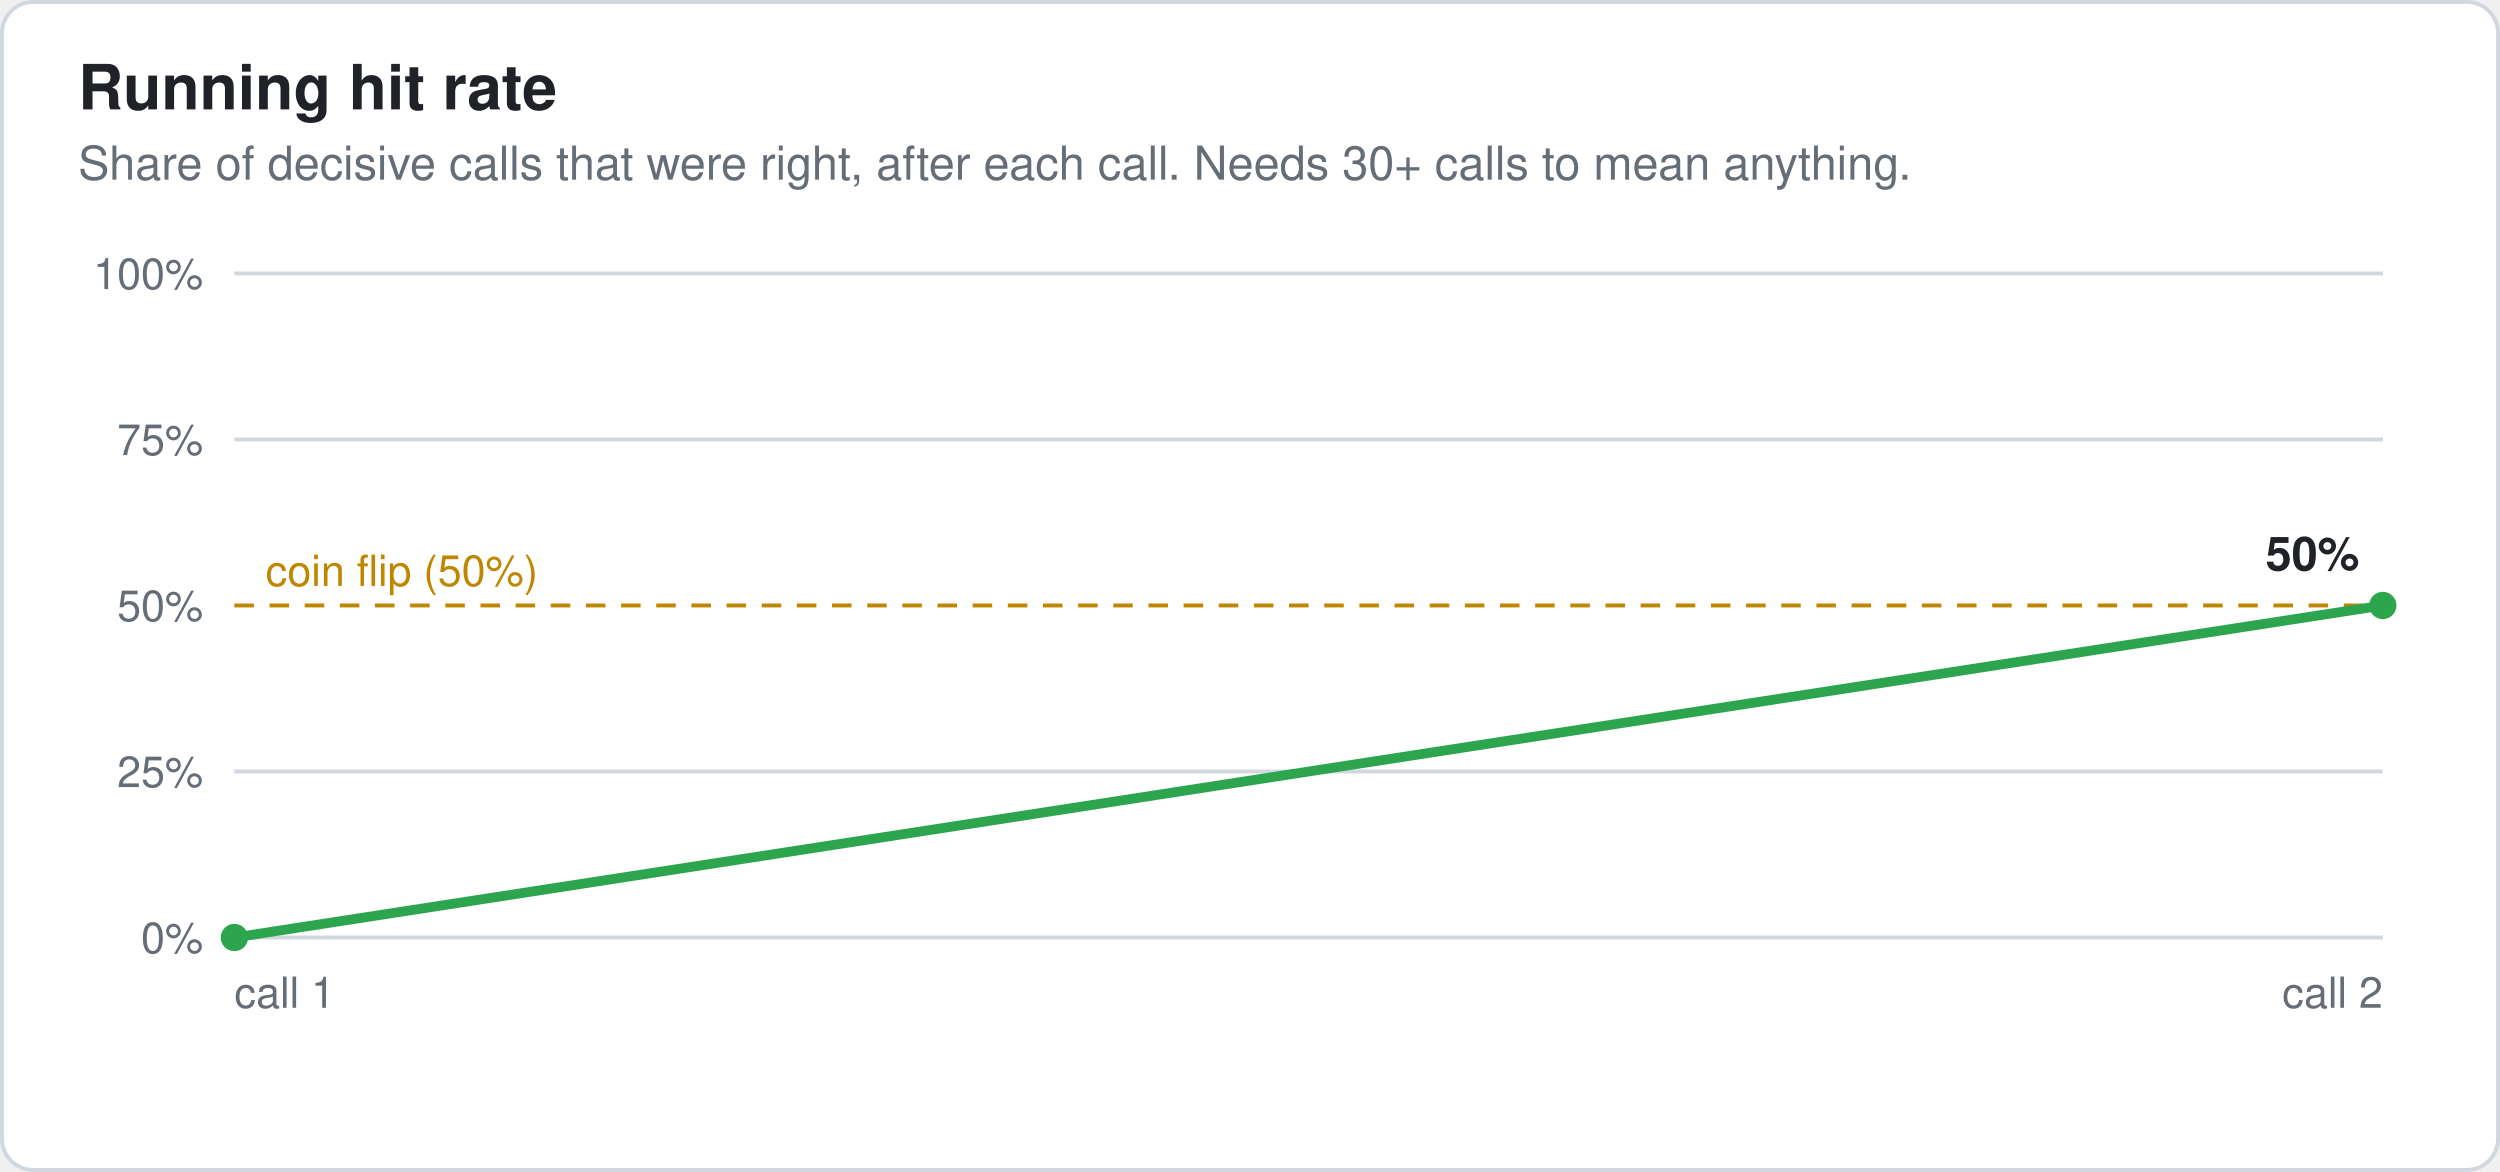
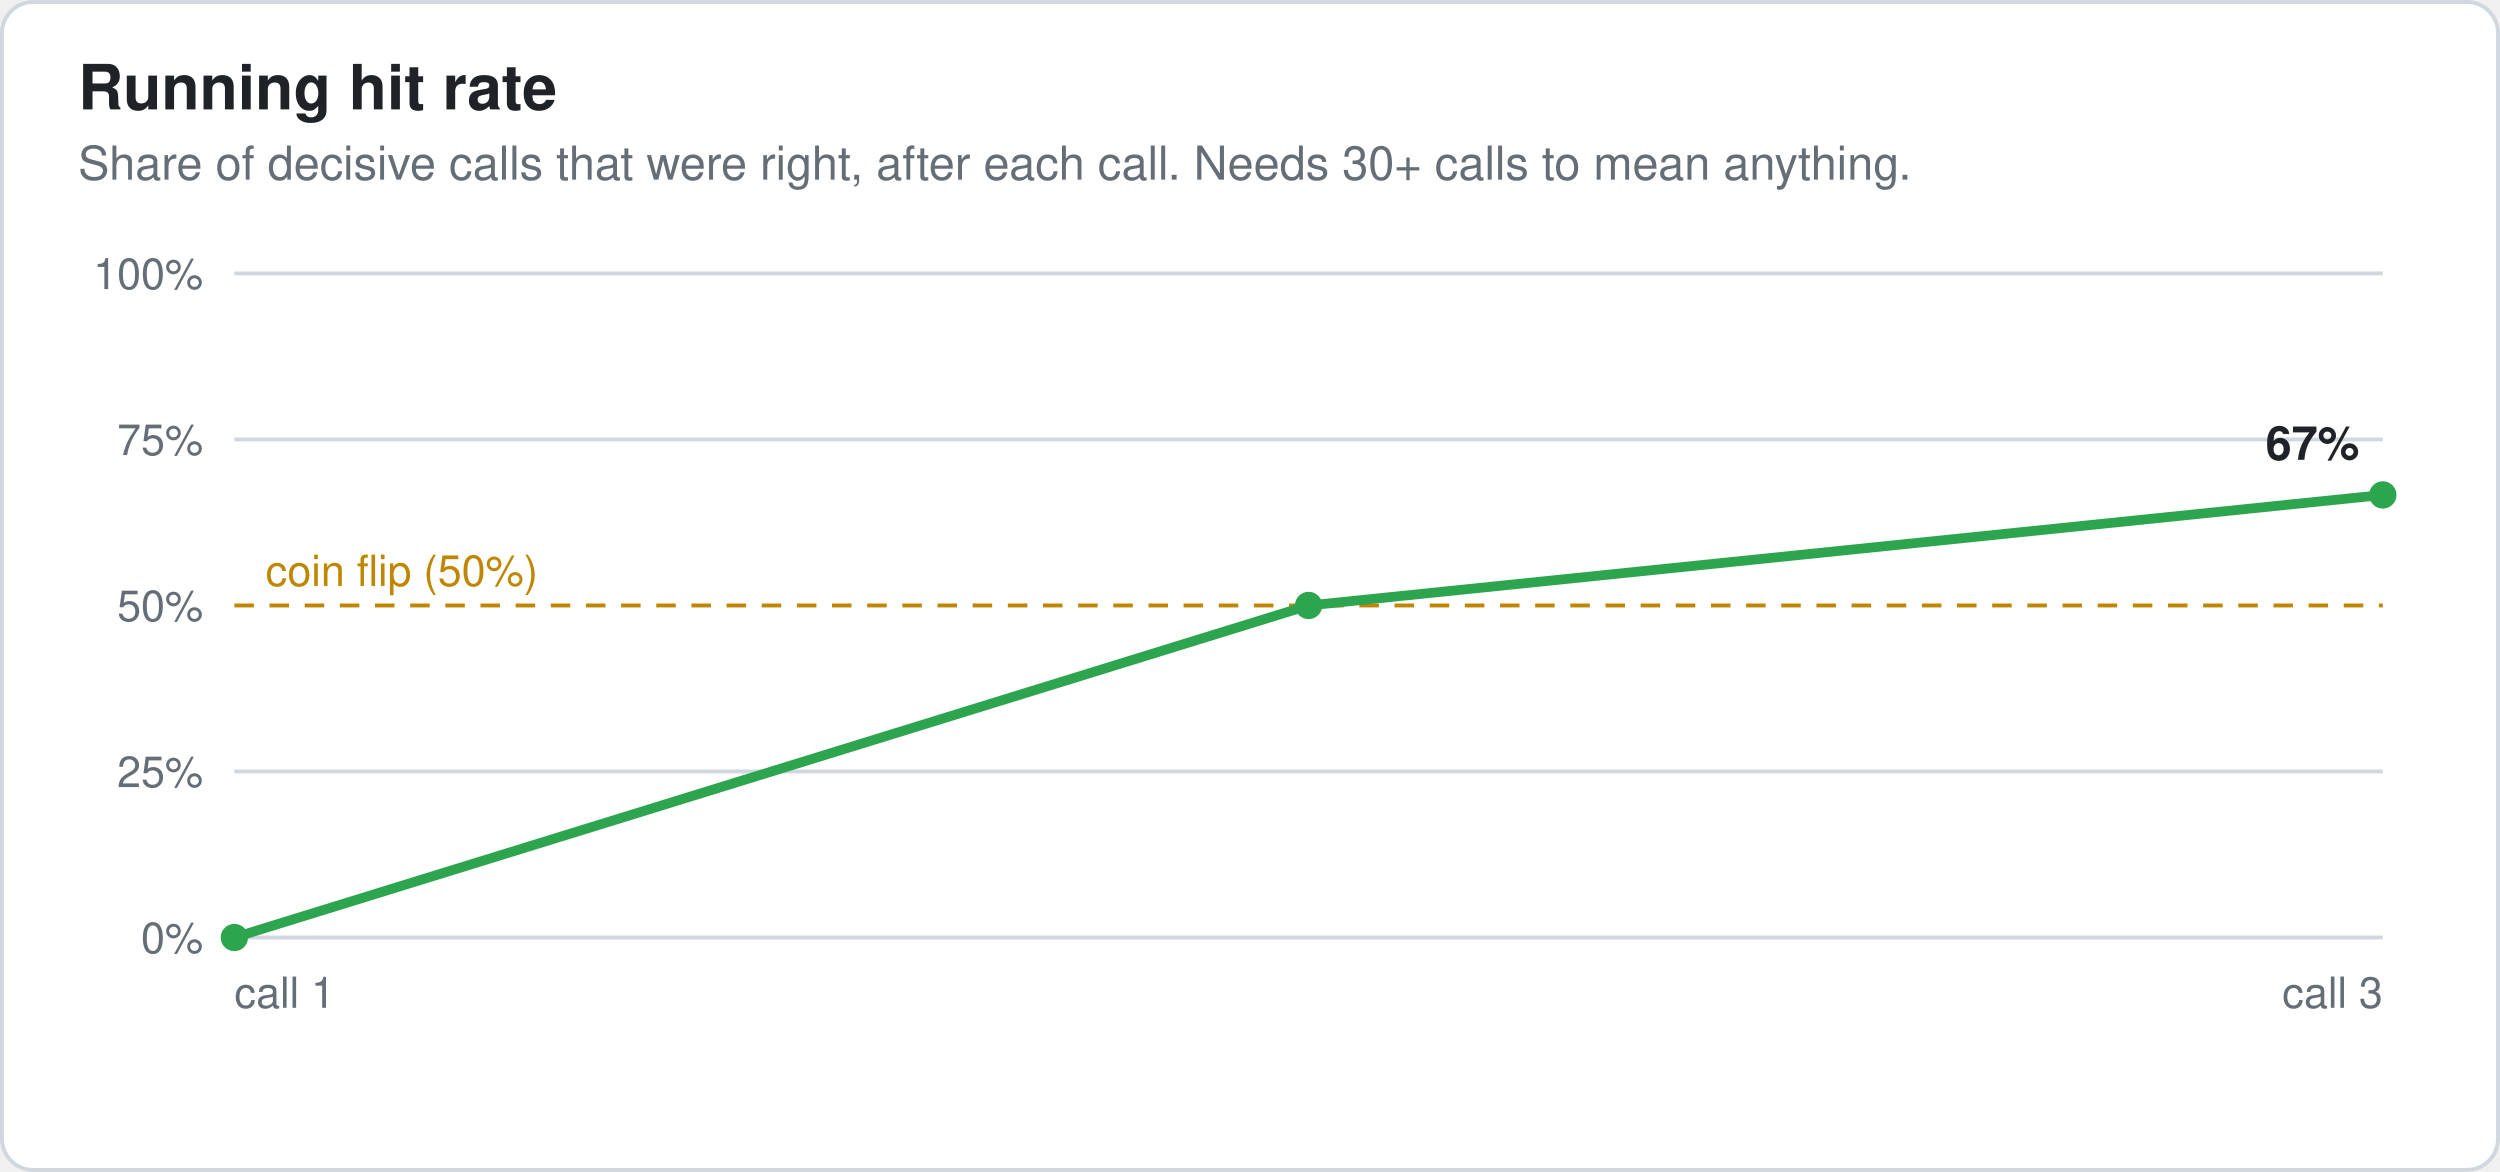
<svg xmlns="http://www.w3.org/2000/svg" width="640" height="300" viewBox="0 0 640 300" font-family="Helvetica, Arial, sans-serif">
  <rect x="0.5" y="0.5" width="639" height="299" rx="8" fill="#ffffff" stroke="#d0d7de" />
  <text x="20" y="28" font-size="16" font-weight="bold" fill="#1f2328">Running hit rate</text>
  <text x="20" y="46" font-size="12" fill="#656d76">Share of decisive calls that were right, after each call. Needs 30+ calls to mean anything.</text>
  <line x1="60" y1="240.0" x2="610" y2="240.0" stroke="#d0d7de" />
  <text x="52" y="244.0" font-size="11" text-anchor="end" fill="#656d76">0%</text>
  <line x1="60" y1="197.5" x2="610" y2="197.5" stroke="#d0d7de" />
  <text x="52" y="201.5" font-size="11" text-anchor="end" fill="#656d76">25%</text>
  <line x1="60" y1="155.0" x2="610" y2="155.0" stroke="#bf8700" stroke-dasharray="5 4" />
  <text x="52" y="159.0" font-size="11" text-anchor="end" fill="#656d76">50%</text>
  <line x1="60" y1="112.5" x2="610" y2="112.5" stroke="#d0d7de" />
  <text x="52" y="116.5" font-size="11" text-anchor="end" fill="#656d76">75%</text>
  <line x1="60" y1="70.0" x2="610" y2="70.0" stroke="#d0d7de" />
  <text x="52" y="74.0" font-size="11" text-anchor="end" fill="#656d76">100%</text>
  <text x="68" y="150.0" font-size="11" fill="#bf8700">coin flip (50%)</text>
-   <polyline points="60.0,240.0 610.0,155.0" fill="none" stroke="#2da44e" stroke-width="2.5" />
+   <polyline points="60.0,240.0 335.0,155.0 610.0,126.7" fill="none" stroke="#2da44e" stroke-width="2.5" />
  <circle cx="60.0" cy="240.0" r="3.5" fill="#2da44e" />
-   <circle cx="610.0" cy="155.0" r="3.5" fill="#2da44e" />
+   <circle cx="335.0" cy="155.0" r="3.5" fill="#2da44e" />
+   <circle cx="610.0" cy="126.7" r="3.5" fill="#2da44e" />
  <text x="60" y="258" font-size="11" fill="#656d76">call 1</text>
-   <text x="610" y="258" font-size="11" text-anchor="end" fill="#656d76">call 2</text>
-   <text x="604.0" y="146.0" font-size="12" text-anchor="end" fill="#1f2328" font-weight="bold">50%</text>
+   <text x="610" y="258" font-size="11" text-anchor="end" fill="#656d76">call 3</text>
+   <text x="604.0" y="117.7" font-size="12" text-anchor="end" fill="#1f2328" font-weight="bold">67%</text>
</svg>
